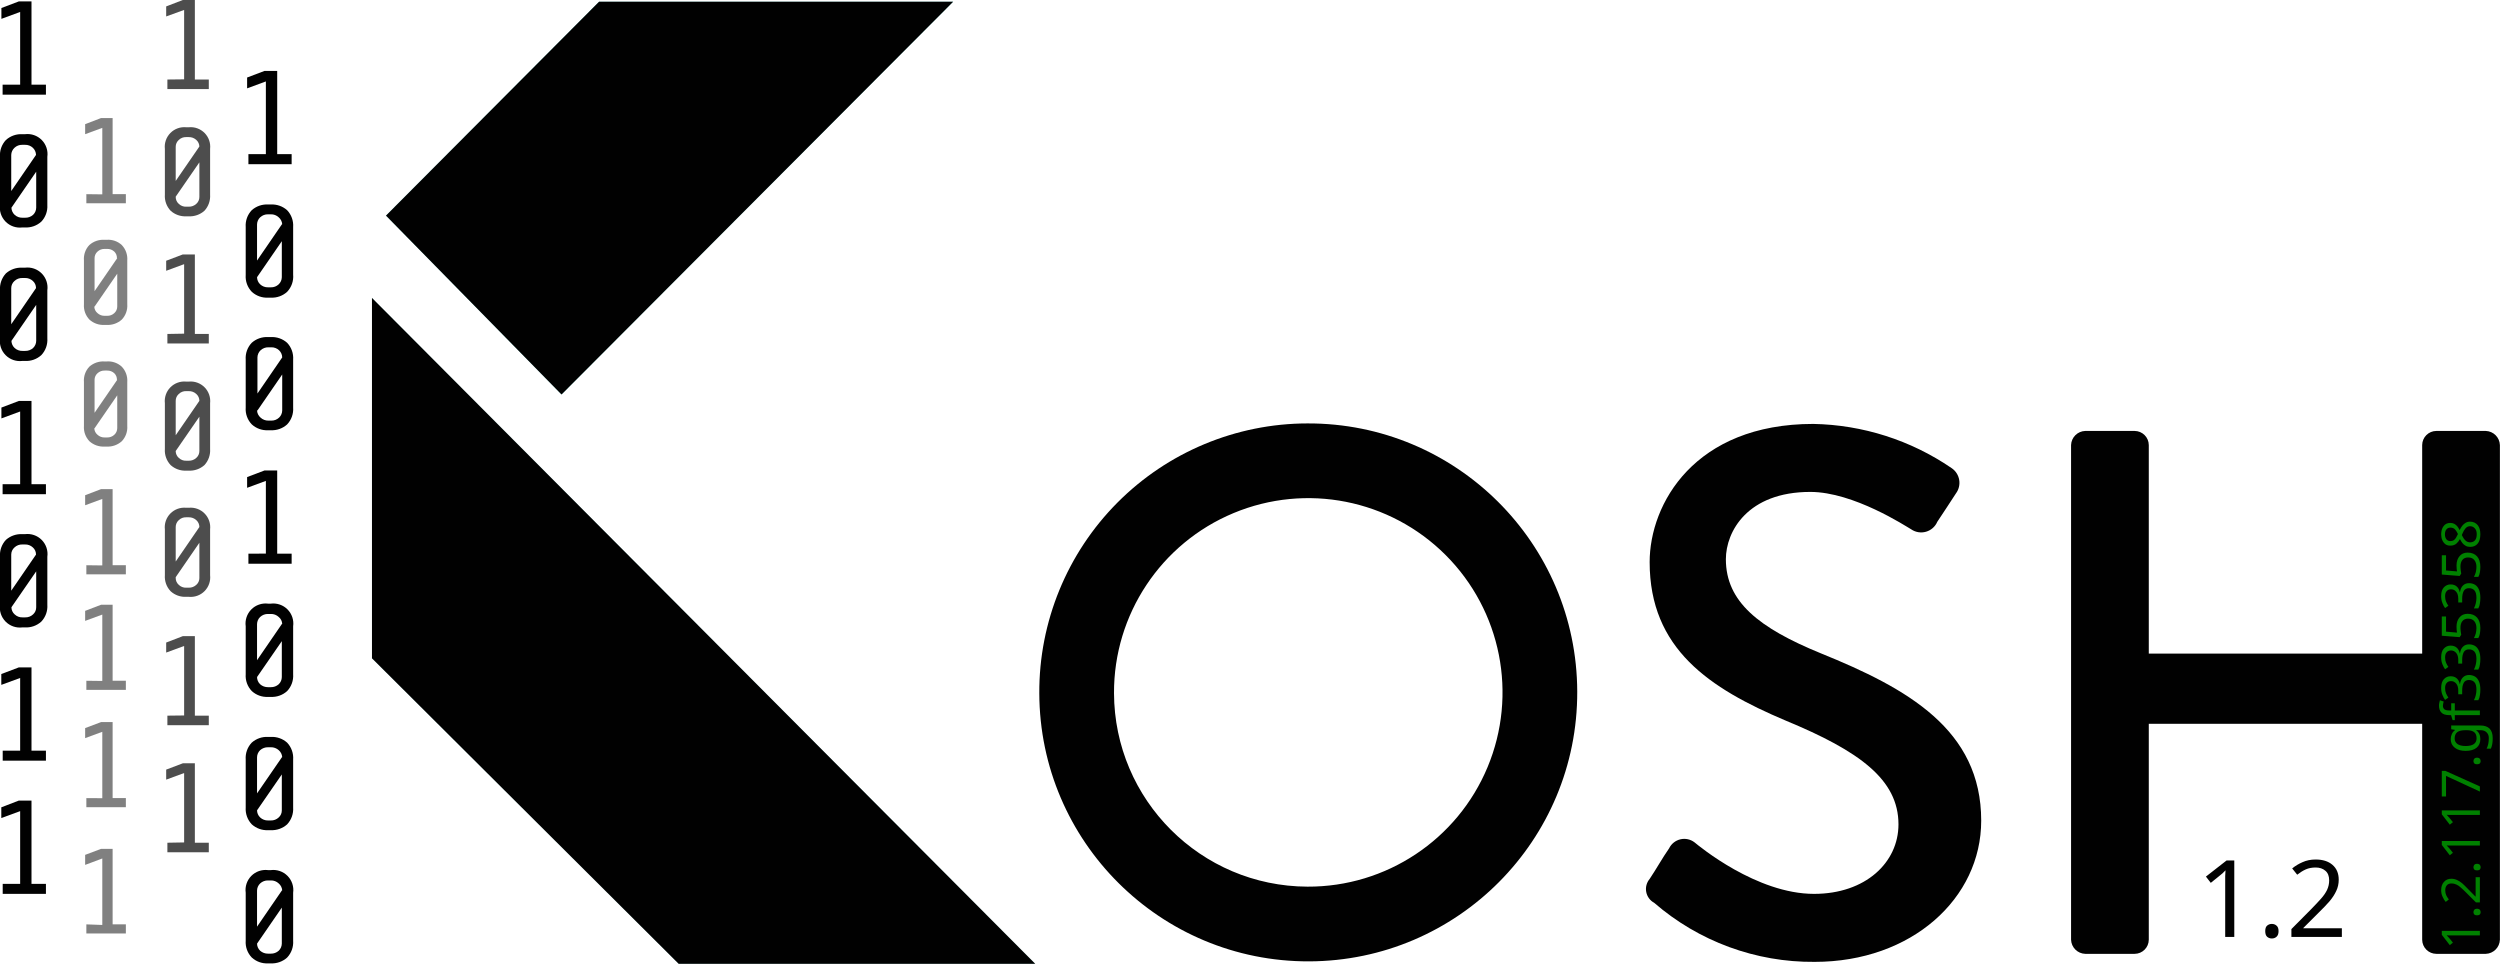
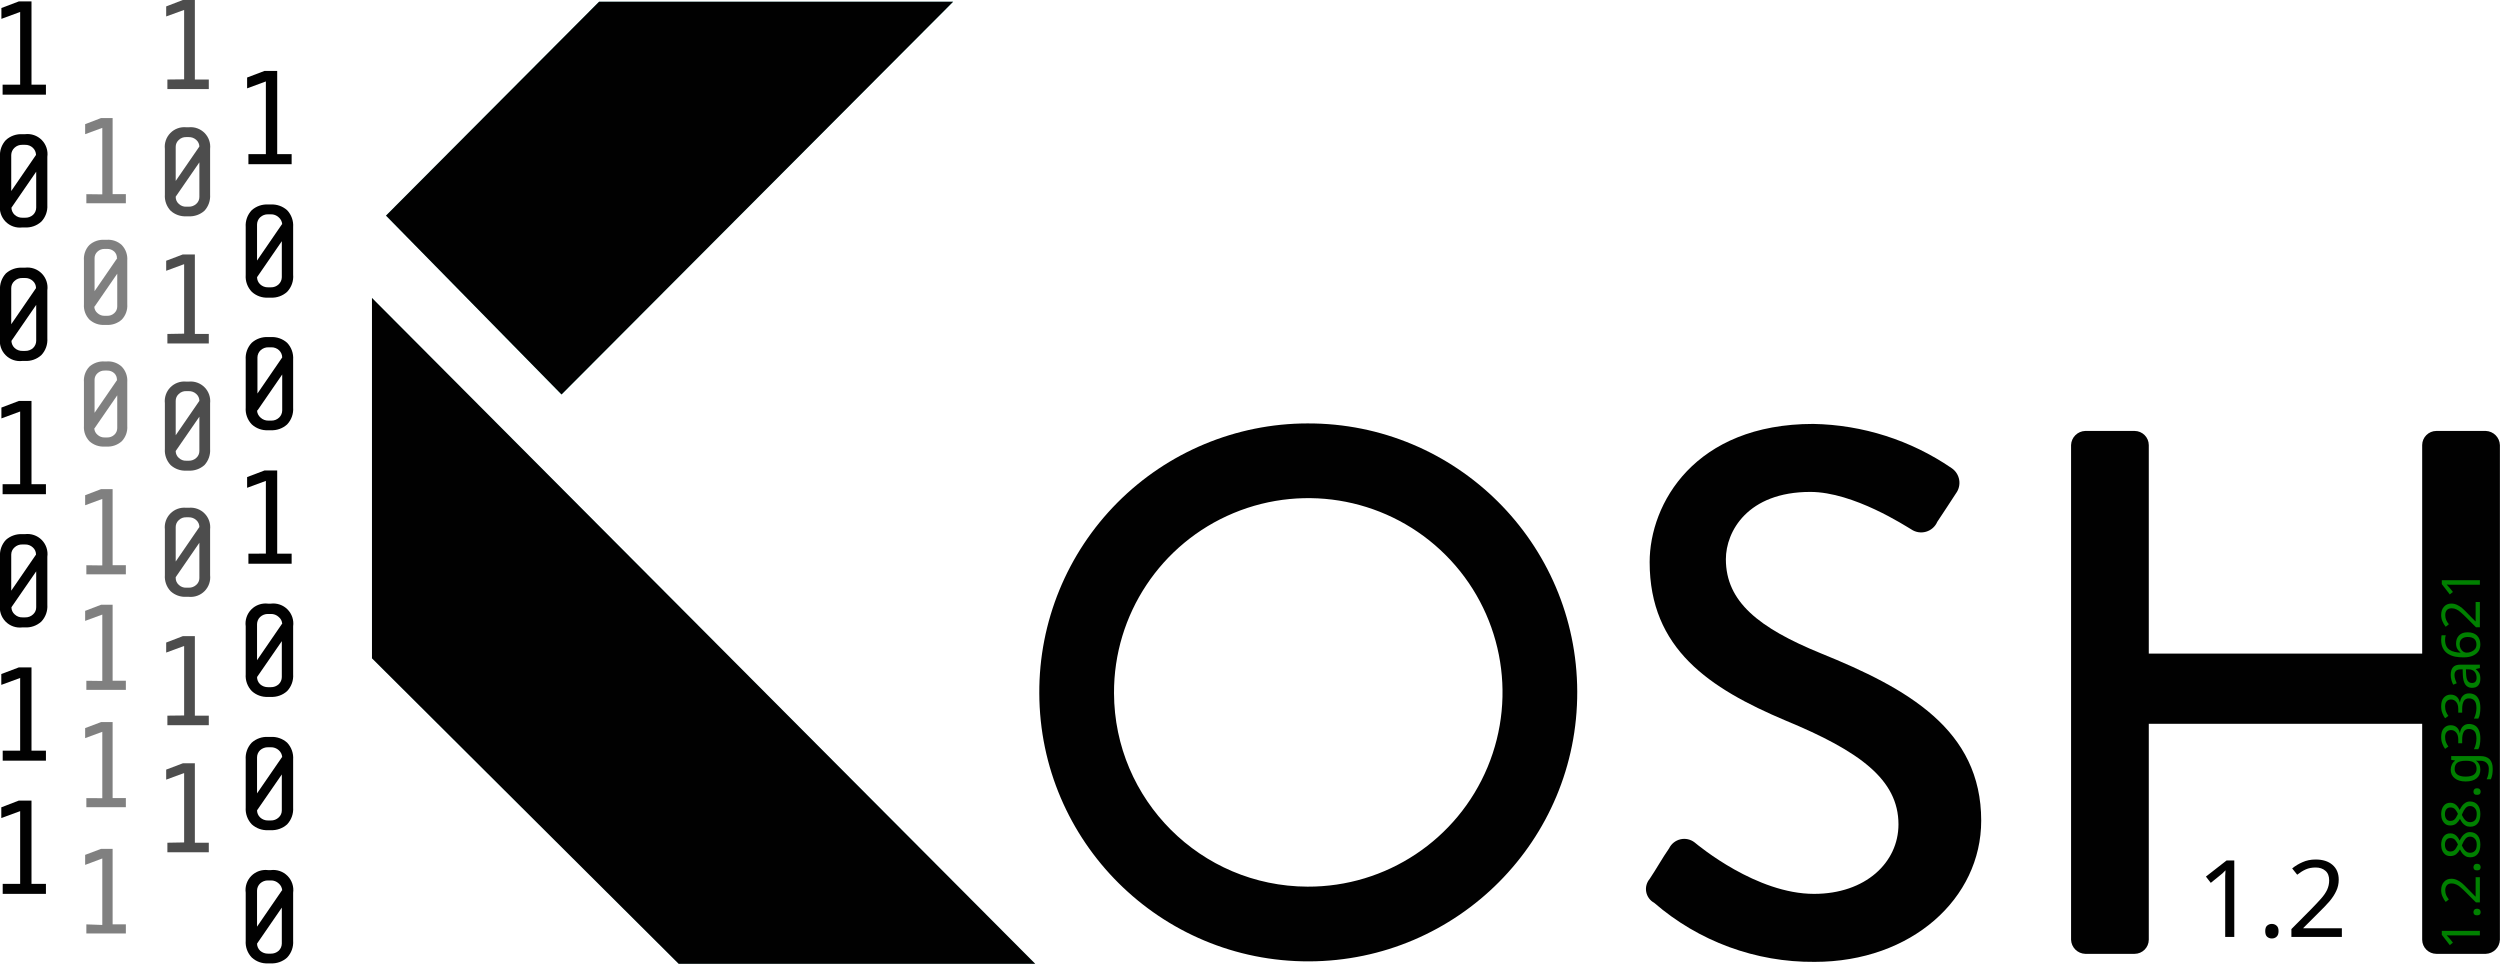
<svg xmlns="http://www.w3.org/2000/svg" viewBox="0 0 249.28 96.1" version="1.1" id="svg5833">
  <defs id="defs5750">
    <style id="style5748">.cls-1{isolation:isolate;}.cls-2,.cls-3,.cls-4,.cls-6{fill:#010101;}.cls-2,.cls-3,.cls-4,.cls-5{mix-blend-mode:multiply;}.cls-3{opacity:0.7;}.cls-4{opacity:0.5;}.cls-5{fill:#afdedc;}</style>
  </defs>
  <path class="cls-2" d="m 0.26,8.44 v 1 h 4.32 v -1 H 3.14 V 0.14 H 1.88 L 0.14,0.8 V 1.88 L 2.01,1.19 v 7.25 z" id="path5752" style="isolation:isolate;mix-blend-mode:multiply;fill:#010101" />
  <path class="cls-2" d="M 4.72,20.45 V 15.64 A 2,2 0 0 0 2.49,13.38 H 2.23 A 2.25,2.25 0 0 0 0.59,13.96 2.21,2.21 0 0 0 0,15.64 v 4.78 a 2,2 0 0 0 2.23,2.26 h 0.26 a 2.24,2.24 0 0 0 1.63,-0.58 2.21,2.21 0 0 0 0.6,-1.65 z m -1.13,-5 -2.47,3.6 v -3.6 a 1,1 0 0 1 0.32,-0.71 1.08,1.08 0 0 1 0.79,-0.3 h 0.26 a 1.09,1.09 0 0 1 0.79,0.3 1,1 0 0 1 0.31,0.68 z m -2.45,5.26 2.47,-3.59 v 3.59 A 1,1 0 0 1 3.3,21.42 1.13,1.13 0 0 1 2.51,21.71 H 2.25 A 1.11,1.11 0 0 1 1.46,21.42 1,1 0 0 1 1.14,20.71 Z" id="path5754" style="isolation:isolate;mix-blend-mode:multiply;fill:#010101" />
  <path class="cls-2" d="M 4.72,33.73 V 28.95 A 2,2 0 0 0 2.49,26.69 H 2.23 A 2.29,2.29 0 0 0 0.59,27.26 2.25,2.25 0 0 0 0,28.95 v 4.78 a 2,2 0 0 0 2.23,2.26 h 0.26 a 2.24,2.24 0 0 0 1.63,-0.58 2.21,2.21 0 0 0 0.6,-1.68 z m -1.13,-5 -2.47,3.6 v -3.6 a 0.94,0.94 0 0 1 0.32,-0.71 1.08,1.08 0 0 1 0.79,-0.3 h 0.26 a 1.09,1.09 0 0 1 0.79,0.3 0.93,0.93 0 0 1 0.31,0.68 z M 1.14,33.99 3.61,30.4 v 3.59 A 1,1 0 0 1 3.3,34.7 1.13,1.13 0 0 1 2.51,34.99 H 2.25 A 1.11,1.11 0 0 1 1.46,34.7 1,1 0 0 1 1.14,33.99 Z" id="path5756" style="isolation:isolate;mix-blend-mode:multiply;fill:#010101" />
  <path class="cls-2" d="m 0.26,48.28 v 1 h 4.32 v -1 H 3.14 v -8.3 H 1.88 l -1.74,0.66 v 1.08 l 1.87,-0.69 v 7.25 z" id="path5758" style="isolation:isolate;mix-blend-mode:multiply;fill:#010101" />
  <path class="cls-2" d="M 4.72,60.3 V 55.52 A 2,2 0 0 0 2.49,53.26 H 2.23 A 2.29,2.29 0 0 0 0.59,53.83 2.23,2.23 0 0 0 0,55.52 v 4.78 a 2,2 0 0 0 2.23,2.26 h 0.26 a 2.24,2.24 0 0 0 1.63,-0.58 2.21,2.21 0 0 0 0.6,-1.68 z m -1.13,-5 -2.47,3.6 v -3.6 a 0.94,0.94 0 0 1 0.32,-0.71 1.08,1.08 0 0 1 0.79,-0.3 h 0.26 a 1.09,1.09 0 0 1 0.79,0.3 0.93,0.93 0 0 1 0.31,0.68 z m -2.45,5.25 2.47,-3.58 v 3.58 A 0.93,0.93 0 0 1 3.3,61.26 1.09,1.09 0 0 1 2.51,61.56 H 2.25 A 1.08,1.08 0 0 1 1.46,61.26 0.94,0.94 0 0 1 1.14,60.55 Z" id="path5760" style="isolation:isolate;mix-blend-mode:multiply;fill:#010101" />
  <path class="cls-2" d="m 0.27,74.85 v 1 h 4.31 v -1 H 3.14 v -8.3 H 1.87 l -1.74,0.66 v 1.08 L 2.01,67.6 v 7.25 z" id="path5762" style="isolation:isolate;mix-blend-mode:multiply;fill:#010101" />
  <path class="cls-2" d="m 0.27,88.13 v 1 h 4.31 v -1 H 3.14 v -8.3 H 1.87 L 0.13,80.5 v 1.07 l 1.88,-0.69 v 7.25 z" id="path5764" style="isolation:isolate;mix-blend-mode:multiply;fill:#010101" />
  <path class="cls-2" d="m 24.77,15.37 v 1 h 4.31 v -1 h -1.44 v -8.3 h -1.26 l -1.74,0.66 v 1.08 l 1.87,-0.69 v 7.25 z" id="path5766" style="isolation:isolate;mix-blend-mode:multiply;fill:#010101" />
  <path class="cls-2" d="M 29.23,27.38 V 22.64 A 2.21,2.21 0 0 0 28.63,20.96 2.26,2.26 0 0 0 27,20.39 h -0.27 a 2.26,2.26 0 0 0 -1.63,0.57 2.21,2.21 0 0 0 -0.6,1.68 v 4.78 a 2.18,2.18 0 0 0 0.61,1.68 2.22,2.22 0 0 0 1.62,0.58 H 27 a 2.26,2.26 0 0 0 1.63,-0.58 2.21,2.21 0 0 0 0.6,-1.72 z m -1.13,-5 -2.47,3.6 v -3.6 a 1,1 0 0 1 0.31,-0.71 1.11,1.11 0 0 1 0.79,-0.3 H 27 a 1.09,1.09 0 0 1 0.79,0.3 1,1 0 0 1 0.35,0.68 z m -2.47,5.26 2.47,-3.59 v 3.59 a 1,1 0 0 1 -0.31,0.71 1.09,1.09 0 0 1 -0.79,0.3 h -0.27 a 1.11,1.11 0 0 1 -0.79,-0.3 1,1 0 0 1 -0.31,-0.71 z" id="path5768" style="isolation:isolate;mix-blend-mode:multiply;fill:#010101" />
  <path class="cls-2" d="M 29.23,40.64 V 35.86 A 2.21,2.21 0 0 0 28.63,34.18 2.26,2.26 0 0 0 27,33.61 h -0.27 a 2.26,2.26 0 0 0 -1.63,0.57 2.21,2.21 0 0 0 -0.6,1.68 v 4.78 a 2.18,2.18 0 0 0 0.61,1.68 2.22,2.22 0 0 0 1.62,0.58 H 27 a 2.26,2.26 0 0 0 1.63,-0.58 2.21,2.21 0 0 0 0.6,-1.68 z m -1.09,-5 -2.47,3.6 v -3.6 a 1,1 0 0 1 0.31,-0.71 1.11,1.11 0 0 1 0.79,-0.3 h 0.27 a 1.09,1.09 0 0 1 0.79,0.3 1,1 0 0 1 0.31,0.71 z m -2.47,5.29 2.47,-3.59 v 3.59 a 1,1 0 0 1 -0.31,0.71 1.09,1.09 0 0 1 -0.79,0.3 h -0.27 a 1.11,1.11 0 0 1 -0.79,-0.3 1,1 0 0 1 -0.35,-0.72 z" id="path5770" style="isolation:isolate;mix-blend-mode:multiply;fill:#010101" />
  <path class="cls-2" d="m 24.77,55.21 v 1 h 4.31 v -1 h -1.44 v -8.3 h -1.26 l -1.74,0.66 v 1.07 l 1.87,-0.69 v 7.25 z" id="path5772" style="isolation:isolate;mix-blend-mode:multiply;fill:#010101" />
  <path class="cls-2" d="M 29.23,67.23 V 62.45 A 2,2 0 0 0 27,60.19 h -0.27 a 2,2 0 0 0 -2.23,2.26 v 4.78 a 2.18,2.18 0 0 0 0.61,1.68 2.22,2.22 0 0 0 1.62,0.58 H 27 a 2.26,2.26 0 0 0 1.63,-0.58 2.21,2.21 0 0 0 0.6,-1.68 z m -1.13,-5 -2.47,3.6 v -3.6 a 1,1 0 0 1 0.31,-0.71 1.11,1.11 0 0 1 0.79,-0.3 H 27 a 1.09,1.09 0 0 1 0.79,0.3 0.93,0.93 0 0 1 0.35,0.68 z m -2.47,5.28 2.47,-3.58 v 3.58 A 1,1 0 0 1 27.79,68.23 1.13,1.13 0 0 1 27,68.52 h -0.27 a 1.15,1.15 0 0 1 -0.79,-0.29 1,1 0 0 1 -0.31,-0.75 z" id="path5774" style="isolation:isolate;mix-blend-mode:multiply;fill:#010101" />
  <path class="cls-2" d="M 29.23,80.52 V 75.74 A 2.22,2.22 0 0 0 28.63,74.05 2.26,2.26 0 0 0 27,73.48 h -0.27 a 2.26,2.26 0 0 0 -1.63,0.57 2.22,2.22 0 0 0 -0.6,1.69 v 4.78 a 2.21,2.21 0 0 0 0.61,1.68 2.26,2.26 0 0 0 1.62,0.58 H 27 a 2.3,2.3 0 0 0 1.63,-0.58 2.24,2.24 0 0 0 0.6,-1.68 z m -1.13,-5 -2.47,3.59 v -3.59 a 1,1 0 0 1 0.31,-0.72 1.15,1.15 0 0 1 0.79,-0.29 H 27 a 1.13,1.13 0 0 1 0.79,0.29 1,1 0 0 1 0.35,0.69 z m -2.47,5.28 2.47,-3.58 v 3.58 a 0.93,0.93 0 0 1 -0.31,0.71 1.09,1.09 0 0 1 -0.79,0.3 h -0.27 a 1.11,1.11 0 0 1 -0.79,-0.3 1,1 0 0 1 -0.31,-0.74 z" id="path5776" style="isolation:isolate;mix-blend-mode:multiply;fill:#010101" />
  <path class="cls-2" d="M 29.23,93.8 V 89.02 A 2,2 0 0 0 27,86.76 h -0.27 a 2,2 0 0 0 -2.23,2.26 v 4.78 a 2.18,2.18 0 0 0 0.61,1.68 2.22,2.22 0 0 0 1.62,0.58 H 27 a 2.26,2.26 0 0 0 1.63,-0.58 2.21,2.21 0 0 0 0.6,-1.68 z m -1.13,-5 -2.47,3.6 v -3.6 a 1,1 0 0 1 0.31,-0.71 1.11,1.11 0 0 1 0.79,-0.3 H 27 a 1.09,1.09 0 0 1 0.79,0.3 1,1 0 0 1 0.35,0.68 z m -2.47,5.29 2.47,-3.59 v 3.59 A 1,1 0 0 1 27.79,94.8 1.13,1.13 0 0 1 27,95.09 H 26.73 A 1.15,1.15 0 0 1 25.94,94.8 1,1 0 0 1 25.63,94.06 Z" id="path5778" style="isolation:isolate;mix-blend-mode:multiply;fill:#010101" />
  <path class="cls-3" d="m 16.69,7.93 v 0.95 h 4.13 V 7.93 H 19.43 V 0 h -1.2 l -1.66,0.64 v 1 l 1.79,-0.65 v 6.92 z" id="path5780" style="opacity:0.7;isolation:isolate;mix-blend-mode:multiply;fill:#010101" />
  <path class="cls-3" d="m 20.95,19.41 v -4.56 a 1.95,1.95 0 0 0 -2.13,-2.16 h -0.25 a 1.95,1.95 0 0 0 -2.13,2.16 v 4.56 a 2.12,2.12 0 0 0 0.58,1.61 2.17,2.17 0 0 0 1.55,0.55 h 0.25 a 2.2,2.2 0 0 0 1.56,-0.55 2.15,2.15 0 0 0 0.57,-1.61 z m -1.07,-4.8 -2.36,3.43 v -3.4 a 0.9,0.9 0 0 1 0.3,-0.68 1,1 0 0 1 0.75,-0.29 h 0.25 a 1.06,1.06 0 0 1 0.76,0.29 0.9,0.9 0 0 1 0.3,0.68 z m -2.36,5 2.36,-3.42 v 3.45 a 0.9,0.9 0 0 1 -0.3,0.68 1.06,1.06 0 0 1 -0.76,0.29 h -0.25 a 1,1 0 0 1 -0.75,-0.29 0.9,0.9 0 0 1 -0.3,-0.68 z" id="path5782" style="opacity:0.7;isolation:isolate;mix-blend-mode:multiply;fill:#010101" />
  <path class="cls-3" d="m 16.69,33.3 v 0.95 h 4.13 V 33.3 h -1.39 v -7.93 h -1.2 L 16.57,26 v 1 l 1.79,-0.66 v 6.93 z" id="path5784" style="opacity:0.7;isolation:isolate;mix-blend-mode:multiply;fill:#010101" />
  <path class="cls-3" d="m 20.95,44.77 v -4.56 a 1.95,1.95 0 0 0 -2.13,-2.16 h -0.25 a 1.95,1.95 0 0 0 -2.13,2.16 v 4.56 a 2.12,2.12 0 0 0 0.58,1.61 2.17,2.17 0 0 0 1.55,0.55 h 0.25 a 2.2,2.2 0 0 0 1.56,-0.55 2.15,2.15 0 0 0 0.57,-1.61 z m -1.07,-4.8 -2.36,3.43 v -3.43 a 0.9,0.9 0 0 1 0.3,-0.68 1,1 0 0 1 0.75,-0.29 h 0.25 a 1.06,1.06 0 0 1 0.76,0.29 0.9,0.9 0 0 1 0.3,0.68 z m -2.36,5 2.36,-3.42 v 3.42 a 0.9,0.9 0 0 1 -0.3,0.68 1.06,1.06 0 0 1 -0.76,0.29 h -0.25 a 1,1 0 0 1 -0.75,-0.29 0.9,0.9 0 0 1 -0.3,-0.64 z" id="path5786" style="opacity:0.7;isolation:isolate;mix-blend-mode:multiply;fill:#010101" />
  <path class="cls-3" d="m 16.69,71.36 v 0.95 h 4.13 v -0.95 h -1.39 v -7.93 h -1.2 l -1.66,0.64 v 1 l 1.79,-0.66 v 6.93 z" id="path5788" style="opacity:0.7;isolation:isolate;mix-blend-mode:multiply;fill:#010101" />
  <path class="cls-3" d="m 20.95,57.35 v -4.56 a 1.95,1.95 0 0 0 -2.13,-2.16 h -0.25 a 1.95,1.95 0 0 0 -2.13,2.16 v 4.56 a 2.1,2.1 0 0 0 0.58,1.61 2.13,2.13 0 0 0 1.55,0.55 h 0.25 a 1.95,1.95 0 0 0 2.13,-2.16 z m -1.07,-4.8 -2.36,3.44 v -3.44 a 0.91,0.91 0 0 1 0.3,-0.68 1,1 0 0 1 0.75,-0.29 h 0.25 a 1.06,1.06 0 0 1 0.76,0.29 0.91,0.91 0 0 1 0.3,0.68 z m -2.36,5 2.36,-3.43 v 3.52 a 0.89,0.89 0 0 1 -0.3,0.67 1.06,1.06 0 0 1 -0.76,0.29 h -0.25 a 1,1 0 0 1 -0.75,-0.29 0.89,0.89 0 0 1 -0.3,-0.67 z" id="path5790" style="opacity:0.7;isolation:isolate;mix-blend-mode:multiply;fill:#010101" />
  <path class="cls-3" d="m 16.69,84.03 v 0.95 h 4.13 v -0.95 h -1.39 v -7.92 h -1.2 l -1.66,0.63 v 1 l 1.79,-0.66 V 84 Z" id="path5792" style="opacity:0.7;isolation:isolate;mix-blend-mode:multiply;fill:#010101" />
  <path class="cls-4" d="m 8.61,19.36 v 0.91 h 3.94 v -0.91 h -1.32 v -7.59 h -1.15 l -1.59,0.61 v 1 l 1.71,-0.63 v 6.63 z" id="path5794" style="opacity:0.5;isolation:isolate;mix-blend-mode:multiply;fill:#010101" />
  <path class="cls-4" d="m 12.69,30.34 v -4.37 a 2,2 0 0 0 -0.55,-1.54 2,2 0 0 0 -1.49,-0.52 h -0.24 a 2.09,2.09 0 0 0 -1.5,0.52 2,2 0 0 0 -0.54,1.54 v 4.37 a 2,2 0 0 0 0.55,1.53 2.07,2.07 0 0 0 1.49,0.53 h 0.24 a 2.09,2.09 0 0 0 1.49,-0.53 2,2 0 0 0 0.55,-1.53 z m -1,-4.6 -2.26,3.29 v -3.29 a 0.87,0.87 0 0 1 0.29,-0.65 1,1 0 0 1 0.72,-0.27 h 0.24 a 1,1 0 0 1 0.72,0.27 0.87,0.87 0 0 1 0.26,0.65 z m -2.26,4.83 2.26,-3.28 v 3.28 a 0.87,0.87 0 0 1 -0.29,0.65 1,1 0 0 1 -0.72,0.27 H 10.44 A 1,1 0 0 1 9.72,31.22 0.87,0.87 0 0 1 9.4,30.57 Z" id="path5796" style="opacity:0.5;isolation:isolate;mix-blend-mode:multiply;fill:#010101" />
  <path class="cls-4" d="m 8.61,67.88 v 0.91 h 3.94 V 67.88 H 11.23 V 60.3 h -1.15 l -1.59,0.61 v 1 l 1.71,-0.63 v 6.62 z" id="path5798" style="opacity:0.5;isolation:isolate;mix-blend-mode:multiply;fill:#010101" />
  <path class="cls-4" d="m 8.61,92.17 v 0.91 h 3.94 v -0.91 h -1.32 v -7.53 h -1.15 l -1.59,0.6 v 1 L 10.2,85.6 v 6.63 z" id="path5800" style="opacity:0.5;isolation:isolate;mix-blend-mode:multiply;fill:#010101" />
  <path class="cls-4" d="m 8.61,56.36 v 0.91 h 3.94 v -0.91 h -1.32 v -7.59 h -1.15 l -1.59,0.61 v 1 l 1.71,-0.63 v 6.63 z" id="path5802" style="opacity:0.5;isolation:isolate;mix-blend-mode:multiply;fill:#010101" />
  <path class="cls-4" d="M 12.69,42.47 V 38.1 a 2,2 0 0 0 -0.55,-1.54 2,2 0 0 0 -1.49,-0.52 h -0.24 a 2.09,2.09 0 0 0 -1.5,0.52 2,2 0 0 0 -0.54,1.54 v 4.37 a 2,2 0 0 0 0.55,1.53 2.07,2.07 0 0 0 1.49,0.53 h 0.24 A 2.09,2.09 0 0 0 12.14,44 2,2 0 0 0 12.69,42.47 Z m -1,-4.6 -2.26,3.29 v -3.29 a 0.87,0.87 0 0 1 0.29,-0.65 1,1 0 0 1 0.72,-0.27 h 0.24 a 1,1 0 0 1 0.72,0.27 0.87,0.87 0 0 1 0.26,0.65 z m -2.26,4.83 2.26,-3.28 v 3.28 a 0.89,0.89 0 0 1 -0.29,0.65 1,1 0 0 1 -0.72,0.27 H 10.44 A 1,1 0 0 1 9.72,43.35 0.89,0.89 0 0 1 9.4,42.7 Z" id="path5804" style="opacity:0.5;isolation:isolate;mix-blend-mode:multiply;fill:#010101" />
  <path class="cls-4" d="m 8.61,79.58 v 0.91 h 3.94 V 79.58 H 11.23 V 72 h -1.15 l -1.59,0.6 v 1 l 1.71,-0.63 v 6.62 z" id="path5806" style="opacity:0.5;isolation:isolate;mix-blend-mode:multiply;fill:#010101" />
  <polygon class="cls-5" points="37.09,29.71 37.09,65.64 67.67,96.1 103.22,96.1 " id="polygon5808" style="isolation:isolate;mix-blend-mode:multiply;fill:#afdedc" />
  <polygon class="cls-5" points="55.99,39.33 95.04,0.17 59.74,0.17 38.49,21.5 " id="polygon5810" style="isolation:isolate;mix-blend-mode:multiply;fill:#afdedc" />
  <polygon class="cls-5" points="55.99,39.33 95.04,0.17 59.74,0.17 38.49,21.5 " id="polygon5812" style="isolation:isolate;mix-blend-mode:multiply;fill:#afdedc" />
  <polygon class="cls-6" points="55.99,39.33 95.04,0.17 59.74,0.17 38.49,21.5 " id="polygon5814" style="isolation:isolate;fill:#010101" />
  <polygon class="cls-6" points="37.09,29.71 37.09,65.64 67.67,96.1 103.22,96.1 " id="polygon5816" style="isolation:isolate;fill:#010101" />
  <path class="cls-6" d="m 130.37,42.22 a 26.82,26.82 0 1 1 -26.74,26.9 26.78,26.78 0 0 1 26.74,-26.9 z m 0,46.19 a 19.37,19.37 0 1 0 -19.29,-19.29 19.36,19.36 0 0 0 19.29,19.29 z" id="path5818" style="isolation:isolate;fill:#010101" />
  <path class="cls-6" d="m 164.49,87.64 c 0.67,-1 1.27,-2.09 1.94,-3.05 a 1.68,1.68 0 0 1 2.53,-0.6 c 0.45,0.37 6.19,5.14 11.92,5.14 5.14,0 8.42,-3.13 8.42,-6.93 0,-4.47 -3.88,-7.3 -11.25,-10.35 -7.6,-3.21 -13.56,-7.15 -13.56,-15.8 0,-5.81 4.47,-13.78 16.32,-13.78 a 25.25,25.25 0 0 1 13.78,4.4 1.77,1.77 0 0 1 0.44,2.53 c -0.59,0.9 -1.26,1.94 -1.86,2.83 a 1.75,1.75 0 0 1 -2.6,0.75 c -0.53,-0.3 -5.74,-3.73 -10.06,-3.73 -6.26,0 -8.42,3.95 -8.42,6.71 0,4.24 3.28,6.85 9.46,9.38 8.64,3.5 16,7.6 16,16.69 0,7.75 -6.93,14.08 -16.61,14.08 a 24.11,24.11 0 0 1 -16,-5.89 1.56,1.56 0 0 1 -0.45,-2.38 z" id="path5820" style="isolation:isolate;fill:#010101" />
  <path class="cls-6" d="m 206.51,44.38 a 1.46,1.46 0 0 1 1.42,-1.41 h 4.91 a 1.42,1.42 0 0 1 1.42,1.41 v 20.79 h 27.26 V 44.38 a 1.42,1.42 0 0 1 1.42,-1.41 h 4.92 a 1.46,1.46 0 0 1 1.41,1.41 V 93.7 a 1.46,1.46 0 0 1 -1.41,1.41 h -4.92 A 1.42,1.42 0 0 1 241.52,93.7 V 72.17 H 214.26 V 93.7 a 1.42,1.42 0 0 1 -1.42,1.41 h -4.91 a 1.46,1.46 0 0 1 -1.42,-1.41 z" id="path5822" style="isolation:isolate;fill:#010101" />
  <text xml:space="preserve" style="font-style:normal;font-weight:normal;font-size:40px;line-height:1.25;font-family:sans-serif;letter-spacing:0px;word-spacing:0px;fill:#010101;fill-opacity:1;stroke:none;" x="219.004" y="93.422" id="text4318">
    <tspan id="tspan4316" x="219.004" y="93.422" style="font-style:normal;font-variant:normal;font-weight:normal;font-stretch:normal;font-size:10.667px;font-family:sans-serif;-inkscape-font-specification:'sans-serif, Normal';font-variant-ligatures:normal;font-variant-caps:normal;font-variant-numeric:normal;font-feature-settings:normal;text-align:start;writing-mode:lr-tb;text-anchor:start;fill:#010101;fill-opacity:1;">1.2</tspan>
  </text>
  <text xml:space="preserve" style="font-style:normal;font-weight:normal;font-size:40px;line-height:1.25;font-family:sans-serif;letter-spacing:0px;word-spacing:0px;fill:#000000;fill-opacity:1;stroke:none" x="-94.71" y="247.271" id="text4402" transform="rotate(-90)">
-     <tspan id="tspan4400" x="-94.71" y="247.271" style="font-style:normal;font-variant:normal;font-weight:normal;font-stretch:normal;font-size:5.333px;font-family:sans-serif;-inkscape-font-specification:'sans-serif, Normal';font-variant-ligatures:normal;font-variant-caps:normal;font-variant-numeric:normal;font-feature-settings:normal;text-align:start;writing-mode:lr-tb;text-anchor:start;fill:#008000">1.2.117.gf335358 </tspan>
+     <tspan id="tspan4400" x="-94.71" y="247.271" style="font-style:normal;font-variant:normal;font-weight:normal;font-stretch:normal;font-size:5.333px;font-family:sans-serif;-inkscape-font-specification:'sans-serif, Normal';font-variant-ligatures:normal;font-variant-caps:normal;font-variant-numeric:normal;font-feature-settings:normal;text-align:start;writing-mode:lr-tb;text-anchor:start;fill:#008000">1.2.88.g33a621</tspan>
  </text>
</svg>
